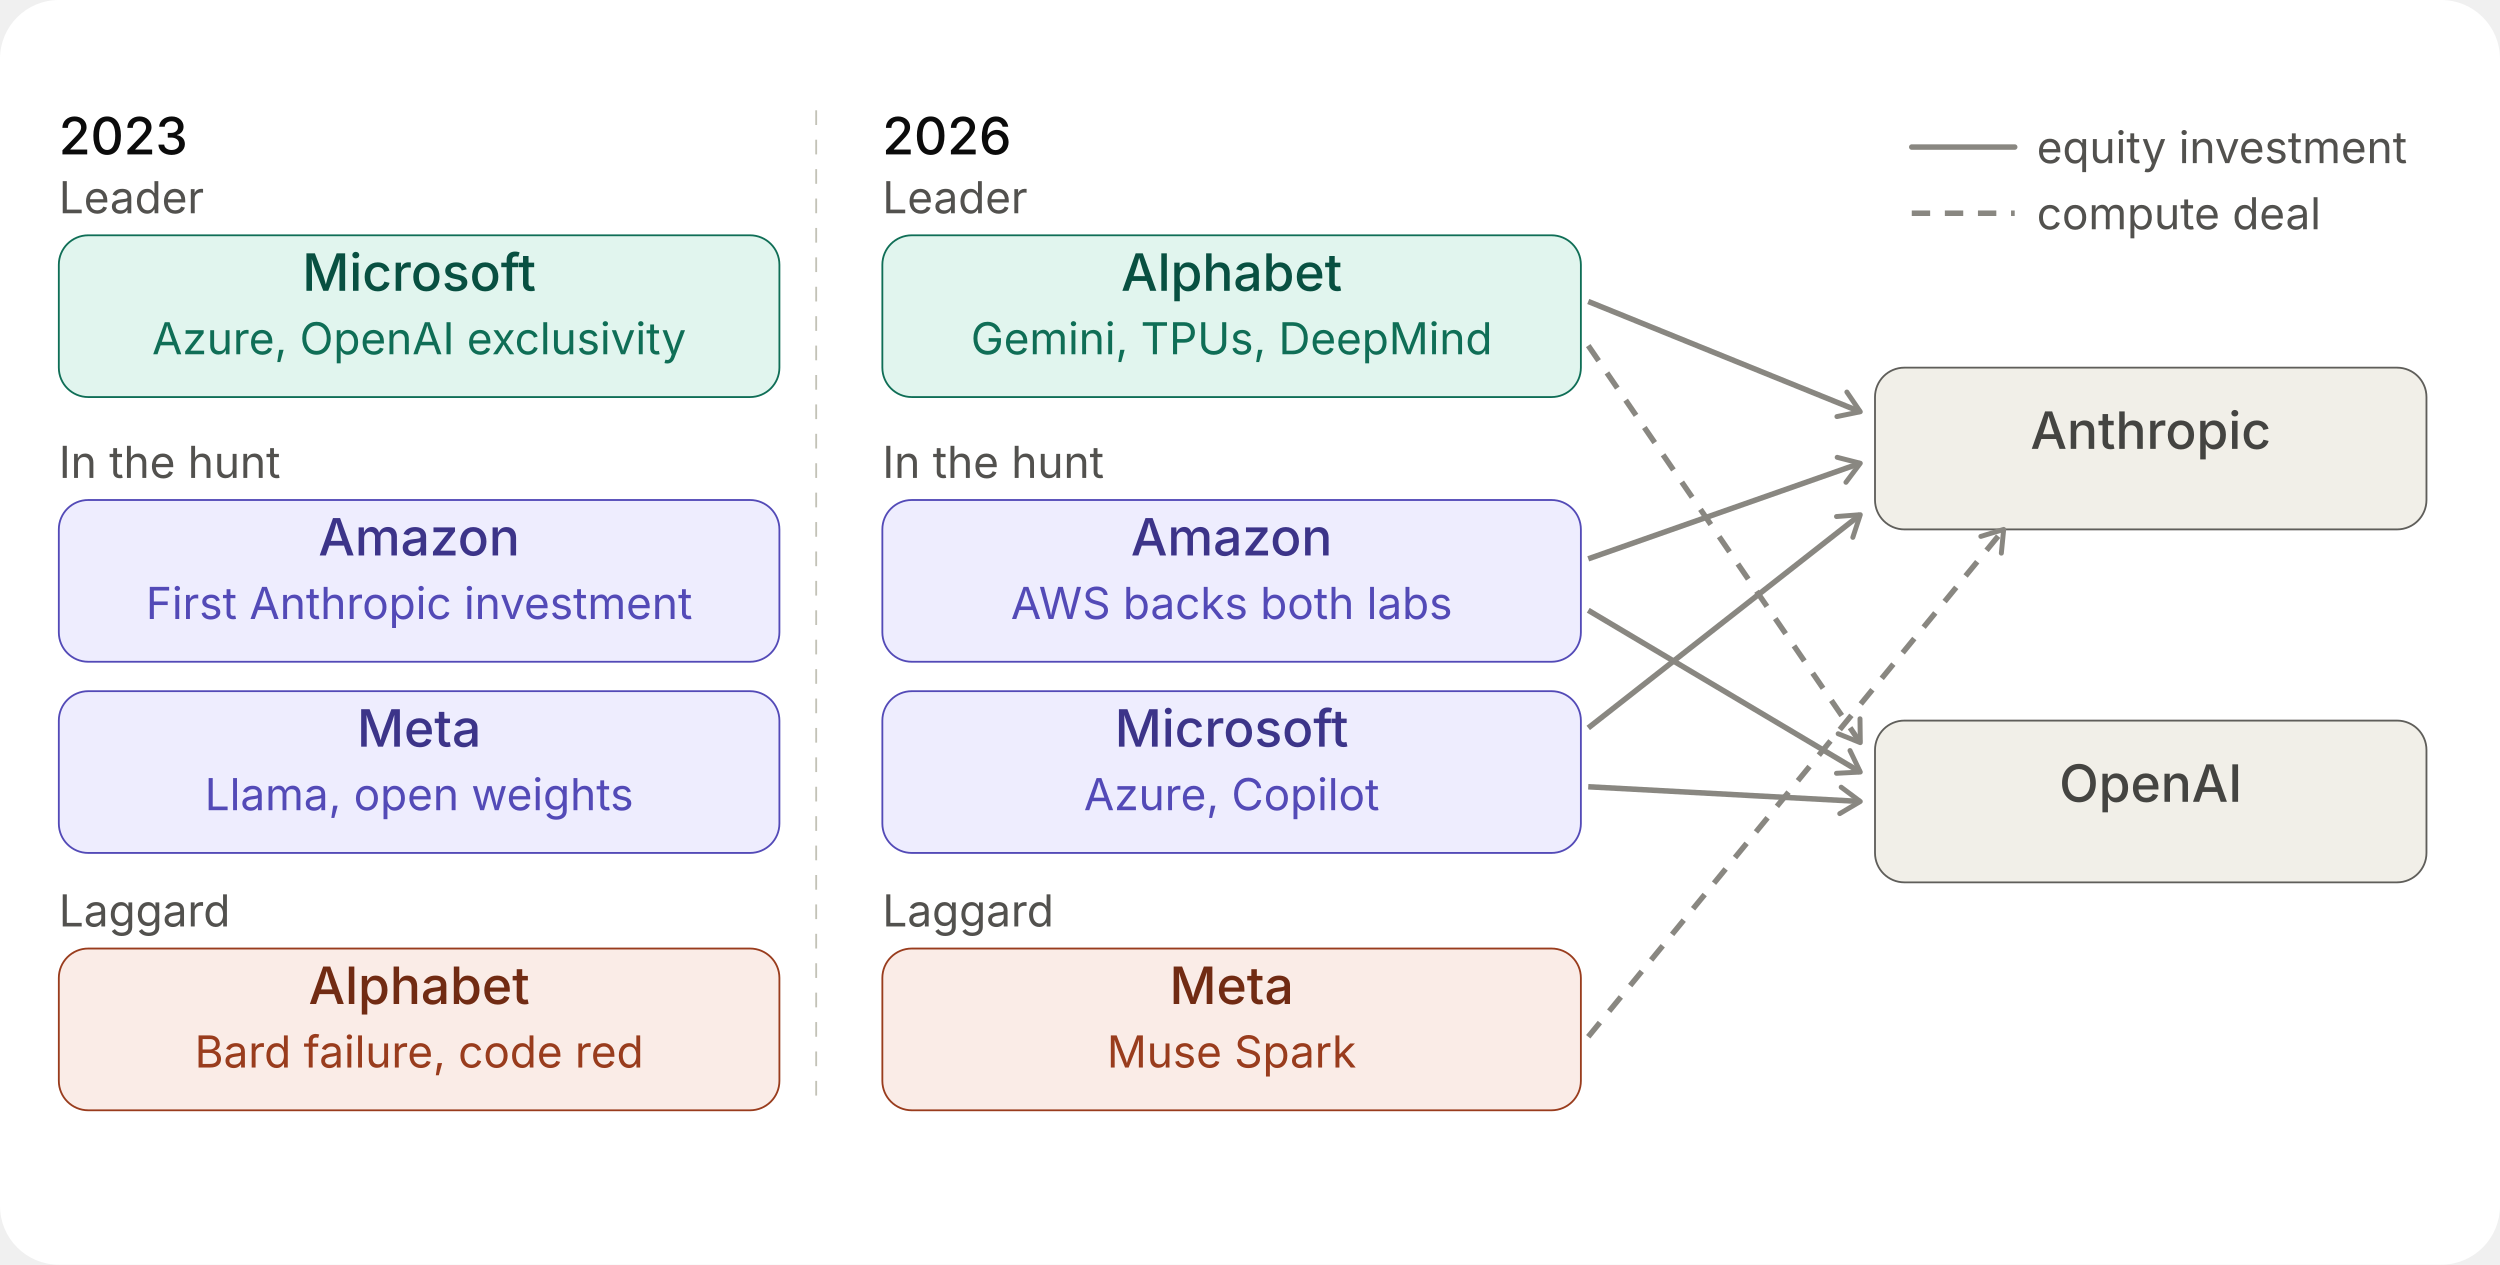
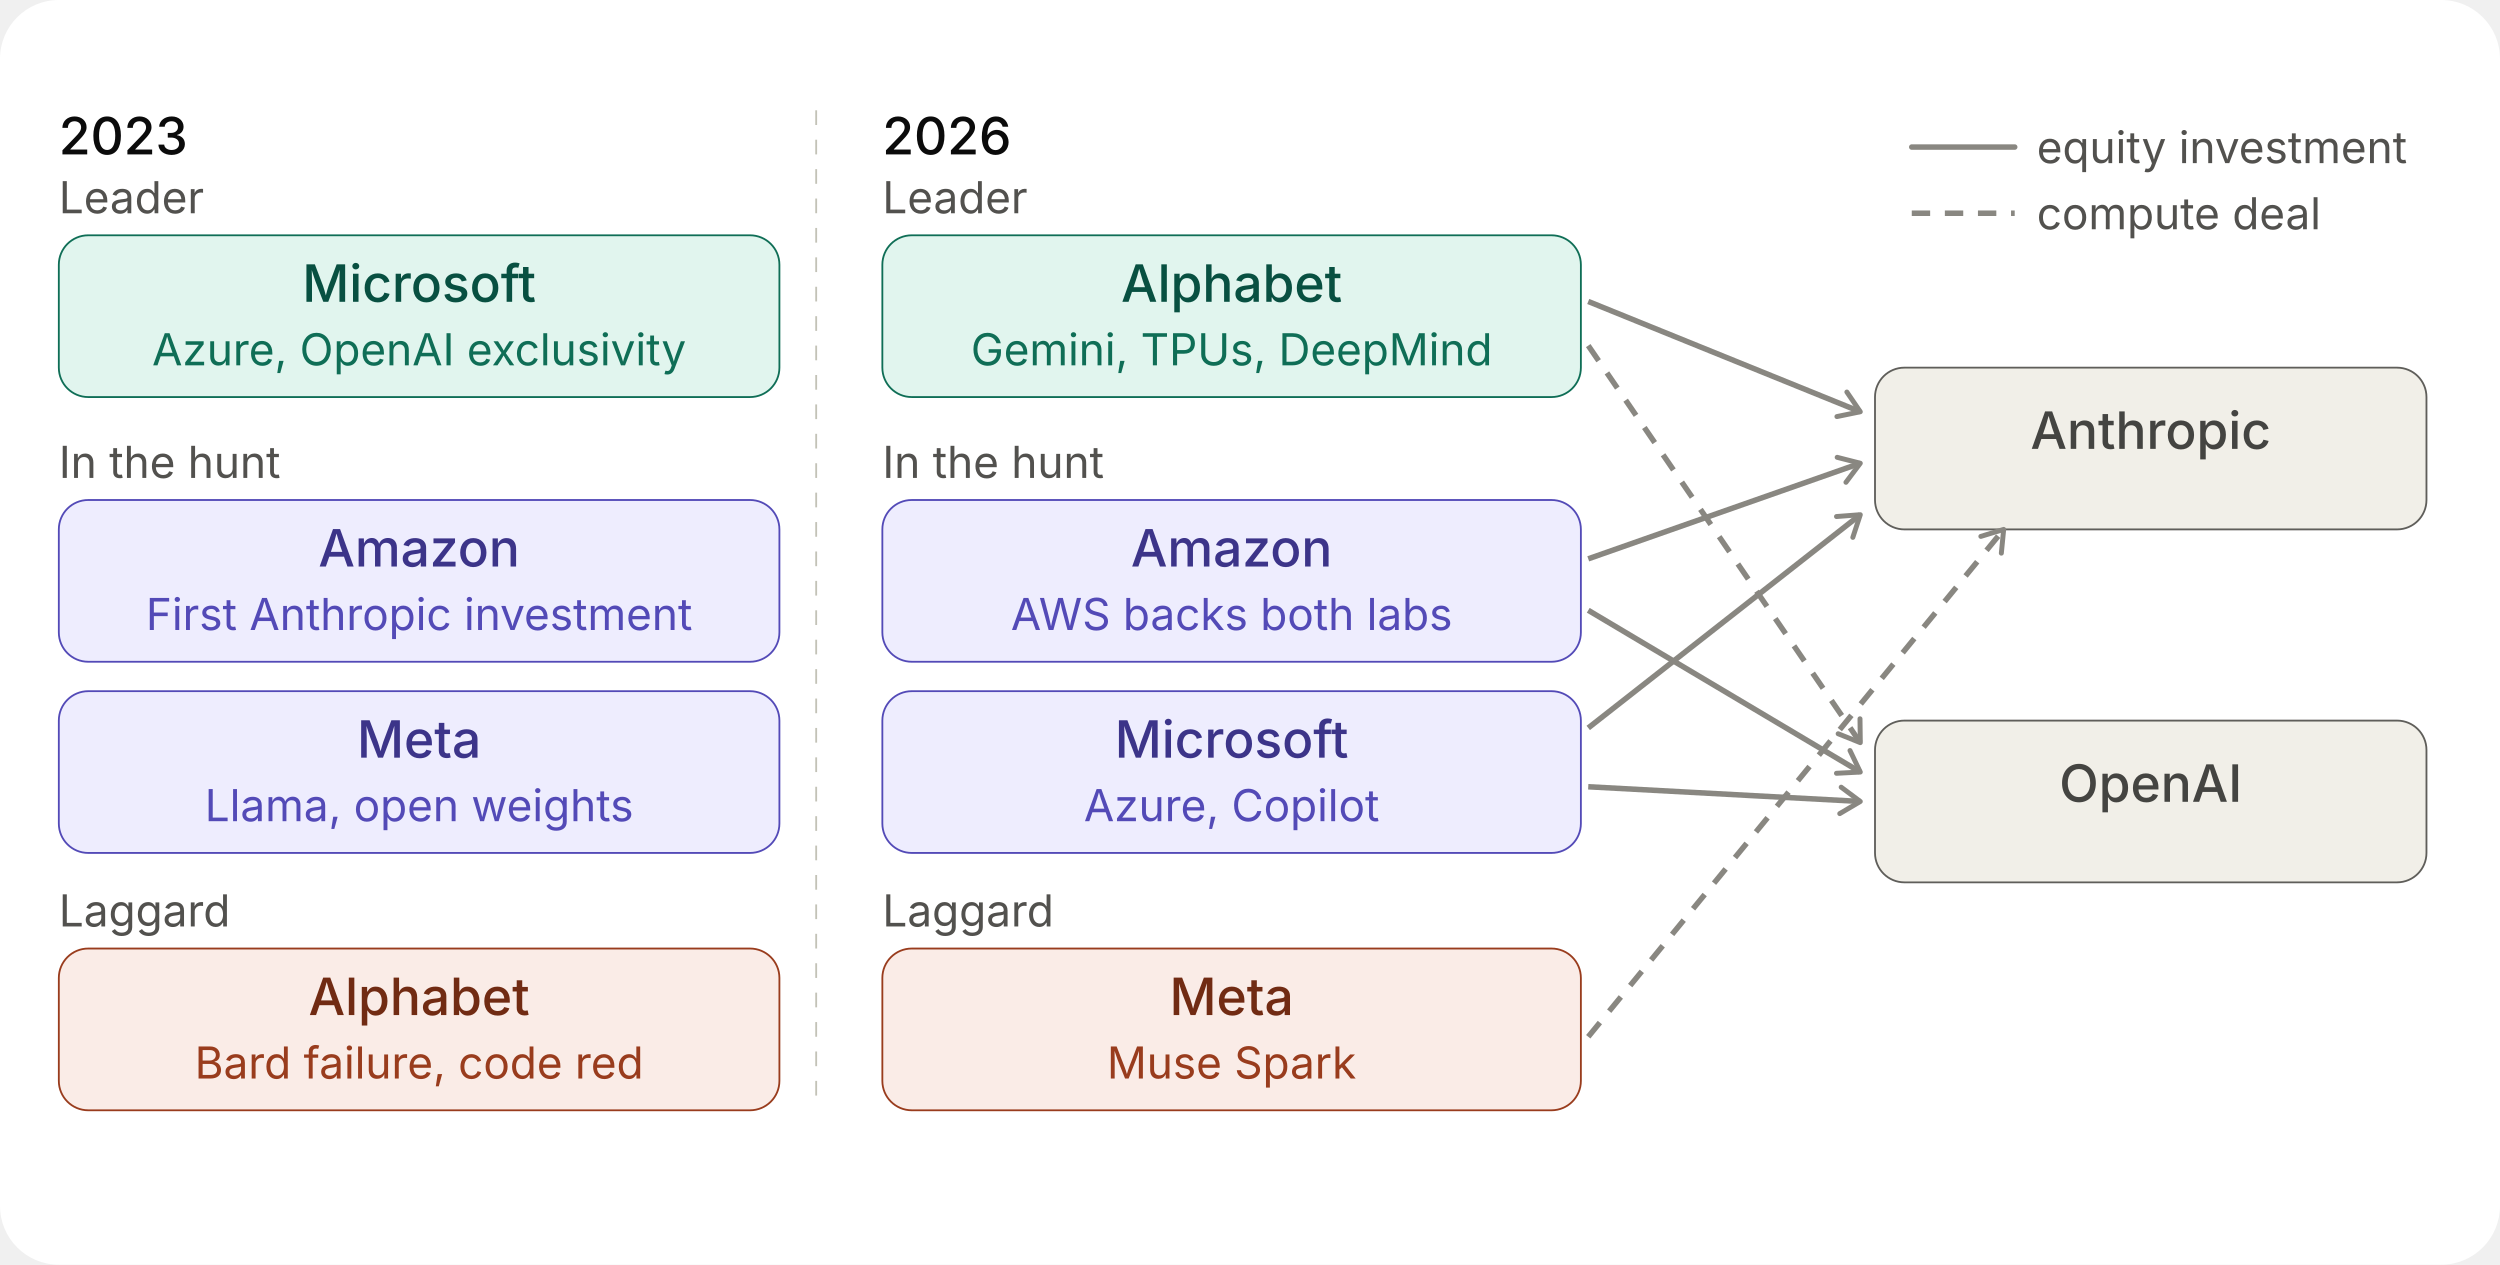
<svg xmlns="http://www.w3.org/2000/svg" width="100%" viewBox="0 0 680 344" role="img" style="">
  <defs>
    <marker id="arrow" viewBox="0 0 10 10" refX="8" refY="5" markerWidth="6" markerHeight="6" orient="auto-start-reverse">
      <path d="M2 1L8 5L2 9" fill="none" stroke="context-stroke" stroke-width="1.5" stroke-linecap="round" stroke-linejoin="round" />
    </marker>
  </defs>
  <rect x="0" y="0" width="680" height="344" rx="16" ry="16" fill="#ffffff" />
  <text x="16" y="42" style="fill:rgb(11, 11, 11);stroke:none;color:rgb(11, 11, 11);stroke-width:1px;stroke-linecap:butt;stroke-linejoin:miter;opacity:1;font-family:&quot;Anthropic Sans&quot;, -apple-system, &quot;system-ui&quot;, &quot;Segoe UI&quot;, sans-serif;font-size:14px;font-weight:500;text-anchor:start;dominant-baseline:auto">2023</text>
  <text x="16" y="58" style="fill:rgb(82, 81, 78);stroke:none;color:rgb(11, 11, 11);stroke-width:1px;stroke-linecap:butt;stroke-linejoin:miter;opacity:1;font-family:&quot;Anthropic Sans&quot;, -apple-system, &quot;system-ui&quot;, &quot;Segoe UI&quot;, sans-serif;font-size:12px;font-weight:400;text-anchor:start;dominant-baseline:auto">Leader</text>
  <g style="fill:rgb(0, 0, 0);stroke:none;color:rgb(11, 11, 11);stroke-width:1px;stroke-linecap:butt;stroke-linejoin:miter;opacity:1;font-family:&quot;Anthropic Sans&quot;, -apple-system, &quot;system-ui&quot;, &quot;Segoe UI&quot;, sans-serif;font-size:16px;font-weight:400;text-anchor:start;dominant-baseline:auto">
    <rect x="16" y="64" width="196" height="44" rx="8" stroke-width="0.5" style="fill:rgb(225, 245, 238);stroke:rgb(15, 110, 86);color:rgb(11, 11, 11);stroke-width:0.5px;stroke-linecap:butt;stroke-linejoin:miter;opacity:1;font-family:&quot;Anthropic Sans&quot;, -apple-system, &quot;system-ui&quot;, &quot;Segoe UI&quot;, sans-serif;font-size:16px;font-weight:400;text-anchor:start;dominant-baseline:auto" />
-     <text x="114" y="74" text-anchor="middle" dominant-baseline="central" style="fill:rgb(8, 80, 65);stroke:none;color:rgb(11, 11, 11);stroke-width:1px;stroke-linecap:butt;stroke-linejoin:miter;opacity:1;font-family:&quot;Anthropic Sans&quot;, -apple-system, &quot;system-ui&quot;, &quot;Segoe UI&quot;, sans-serif;font-size:14px;font-weight:500;text-anchor:middle;dominant-baseline:central">Microsoft</text>
-     <text x="114" y="92" text-anchor="middle" dominant-baseline="central" style="fill:rgb(15, 110, 86);stroke:none;color:rgb(11, 11, 11);stroke-width:1px;stroke-linecap:butt;stroke-linejoin:miter;opacity:1;font-family:&quot;Anthropic Sans&quot;, -apple-system, &quot;system-ui&quot;, &quot;Segoe UI&quot;, sans-serif;font-size:12px;font-weight:400;text-anchor:middle;dominant-baseline:central">Azure, OpenAI exclusivity</text>
+     <text x="114" y="77" text-anchor="middle" dominant-baseline="central" style="fill:rgb(8, 80, 65);stroke:none;color:rgb(11, 11, 11);stroke-width:1px;stroke-linecap:butt;stroke-linejoin:miter;opacity:1;font-family:&quot;Anthropic Sans&quot;, -apple-system, &quot;system-ui&quot;, &quot;Segoe UI&quot;, sans-serif;font-size:14px;font-weight:500;text-anchor:middle;dominant-baseline:central">Microsoft</text>
+     <text x="114" y="95" text-anchor="middle" dominant-baseline="central" style="fill:rgb(15, 110, 86);stroke:none;color:rgb(11, 11, 11);stroke-width:1px;stroke-linecap:butt;stroke-linejoin:miter;opacity:1;font-family:&quot;Anthropic Sans&quot;, -apple-system, &quot;system-ui&quot;, &quot;Segoe UI&quot;, sans-serif;font-size:12px;font-weight:400;text-anchor:middle;dominant-baseline:central">Azure, OpenAI exclusivity</text>
  </g>
  <text x="16" y="130" style="fill:rgb(82, 81, 78);stroke:none;color:rgb(11, 11, 11);stroke-width:1px;stroke-linecap:butt;stroke-linejoin:miter;opacity:1;font-family:&quot;Anthropic Sans&quot;, -apple-system, &quot;system-ui&quot;, &quot;Segoe UI&quot;, sans-serif;font-size:12px;font-weight:400;text-anchor:start;dominant-baseline:auto">In the hunt</text>
  <g style="fill:rgb(0, 0, 0);stroke:none;color:rgb(11, 11, 11);stroke-width:1px;stroke-linecap:butt;stroke-linejoin:miter;opacity:1;font-family:&quot;Anthropic Sans&quot;, -apple-system, &quot;system-ui&quot;, &quot;Segoe UI&quot;, sans-serif;font-size:16px;font-weight:400;text-anchor:start;dominant-baseline:auto">
    <rect x="16" y="136" width="196" height="44" rx="8" stroke-width="0.5" style="fill:rgb(238, 237, 254);stroke:rgb(83, 74, 183);color:rgb(11, 11, 11);stroke-width:0.5px;stroke-linecap:butt;stroke-linejoin:miter;opacity:1;font-family:&quot;Anthropic Sans&quot;, -apple-system, &quot;system-ui&quot;, &quot;Segoe UI&quot;, sans-serif;font-size:16px;font-weight:400;text-anchor:start;dominant-baseline:auto" />
-     <text x="114" y="146" text-anchor="middle" dominant-baseline="central" style="fill:rgb(60, 52, 137);stroke:none;color:rgb(11, 11, 11);stroke-width:1px;stroke-linecap:butt;stroke-linejoin:miter;opacity:1;font-family:&quot;Anthropic Sans&quot;, -apple-system, &quot;system-ui&quot;, &quot;Segoe UI&quot;, sans-serif;font-size:14px;font-weight:500;text-anchor:middle;dominant-baseline:central">Amazon</text>
-     <text x="114" y="164" text-anchor="middle" dominant-baseline="central" style="fill:rgb(83, 74, 183);stroke:none;color:rgb(11, 11, 11);stroke-width:1px;stroke-linecap:butt;stroke-linejoin:miter;opacity:1;font-family:&quot;Anthropic Sans&quot;, -apple-system, &quot;system-ui&quot;, &quot;Segoe UI&quot;, sans-serif;font-size:12px;font-weight:400;text-anchor:middle;dominant-baseline:central">First Anthropic investment</text>
+     <text x="114" y="149" text-anchor="middle" dominant-baseline="central" style="fill:rgb(60, 52, 137);stroke:none;color:rgb(11, 11, 11);stroke-width:1px;stroke-linecap:butt;stroke-linejoin:miter;opacity:1;font-family:&quot;Anthropic Sans&quot;, -apple-system, &quot;system-ui&quot;, &quot;Segoe UI&quot;, sans-serif;font-size:14px;font-weight:500;text-anchor:middle;dominant-baseline:central">Amazon</text>
+     <text x="114" y="167" text-anchor="middle" dominant-baseline="central" style="fill:rgb(83, 74, 183);stroke:none;color:rgb(11, 11, 11);stroke-width:1px;stroke-linecap:butt;stroke-linejoin:miter;opacity:1;font-family:&quot;Anthropic Sans&quot;, -apple-system, &quot;system-ui&quot;, &quot;Segoe UI&quot;, sans-serif;font-size:12px;font-weight:400;text-anchor:middle;dominant-baseline:central">First Anthropic investment</text>
  </g>
  <g style="fill:rgb(0, 0, 0);stroke:none;color:rgb(11, 11, 11);stroke-width:1px;stroke-linecap:butt;stroke-linejoin:miter;opacity:1;font-family:&quot;Anthropic Sans&quot;, -apple-system, &quot;system-ui&quot;, &quot;Segoe UI&quot;, sans-serif;font-size:16px;font-weight:400;text-anchor:start;dominant-baseline:auto">
    <rect x="16" y="188" width="196" height="44" rx="8" stroke-width="0.5" style="fill:rgb(238, 237, 254);stroke:rgb(83, 74, 183);color:rgb(11, 11, 11);stroke-width:0.5px;stroke-linecap:butt;stroke-linejoin:miter;opacity:1;font-family:&quot;Anthropic Sans&quot;, -apple-system, &quot;system-ui&quot;, &quot;Segoe UI&quot;, sans-serif;font-size:16px;font-weight:400;text-anchor:start;dominant-baseline:auto" />
-     <text x="114" y="198" text-anchor="middle" dominant-baseline="central" style="fill:rgb(60, 52, 137);stroke:none;color:rgb(11, 11, 11);stroke-width:1px;stroke-linecap:butt;stroke-linejoin:miter;opacity:1;font-family:&quot;Anthropic Sans&quot;, -apple-system, &quot;system-ui&quot;, &quot;Segoe UI&quot;, sans-serif;font-size:14px;font-weight:500;text-anchor:middle;dominant-baseline:central">Meta</text>
-     <text x="114" y="216" text-anchor="middle" dominant-baseline="central" style="fill:rgb(83, 74, 183);stroke:none;color:rgb(11, 11, 11);stroke-width:1px;stroke-linecap:butt;stroke-linejoin:miter;opacity:1;font-family:&quot;Anthropic Sans&quot;, -apple-system, &quot;system-ui&quot;, &quot;Segoe UI&quot;, sans-serif;font-size:12px;font-weight:400;text-anchor:middle;dominant-baseline:central">Llama, open weights</text>
+     <text x="114" y="201" text-anchor="middle" dominant-baseline="central" style="fill:rgb(60, 52, 137);stroke:none;color:rgb(11, 11, 11);stroke-width:1px;stroke-linecap:butt;stroke-linejoin:miter;opacity:1;font-family:&quot;Anthropic Sans&quot;, -apple-system, &quot;system-ui&quot;, &quot;Segoe UI&quot;, sans-serif;font-size:14px;font-weight:500;text-anchor:middle;dominant-baseline:central">Meta</text>
+     <text x="114" y="219" text-anchor="middle" dominant-baseline="central" style="fill:rgb(83, 74, 183);stroke:none;color:rgb(11, 11, 11);stroke-width:1px;stroke-linecap:butt;stroke-linejoin:miter;opacity:1;font-family:&quot;Anthropic Sans&quot;, -apple-system, &quot;system-ui&quot;, &quot;Segoe UI&quot;, sans-serif;font-size:12px;font-weight:400;text-anchor:middle;dominant-baseline:central">Llama, open weights</text>
  </g>
  <text x="16" y="252" style="fill:rgb(82, 81, 78);stroke:none;color:rgb(11, 11, 11);stroke-width:1px;stroke-linecap:butt;stroke-linejoin:miter;opacity:1;font-family:&quot;Anthropic Sans&quot;, -apple-system, &quot;system-ui&quot;, &quot;Segoe UI&quot;, sans-serif;font-size:12px;font-weight:400;text-anchor:start;dominant-baseline:auto">Laggard</text>
  <g style="fill:rgb(0, 0, 0);stroke:none;color:rgb(11, 11, 11);stroke-width:1px;stroke-linecap:butt;stroke-linejoin:miter;opacity:1;font-family:&quot;Anthropic Sans&quot;, -apple-system, &quot;system-ui&quot;, &quot;Segoe UI&quot;, sans-serif;font-size:16px;font-weight:400;text-anchor:start;dominant-baseline:auto">
    <rect x="16" y="258" width="196" height="44" rx="8" stroke-width="0.5" style="fill:rgb(250, 236, 231);stroke:rgb(153, 60, 29);color:rgb(11, 11, 11);stroke-width:0.5px;stroke-linecap:butt;stroke-linejoin:miter;opacity:1;font-family:&quot;Anthropic Sans&quot;, -apple-system, &quot;system-ui&quot;, &quot;Segoe UI&quot;, sans-serif;font-size:16px;font-weight:400;text-anchor:start;dominant-baseline:auto" />
-     <text x="114" y="268" text-anchor="middle" dominant-baseline="central" style="fill:rgb(113, 43, 19);stroke:none;color:rgb(11, 11, 11);stroke-width:1px;stroke-linecap:butt;stroke-linejoin:miter;opacity:1;font-family:&quot;Anthropic Sans&quot;, -apple-system, &quot;system-ui&quot;, &quot;Segoe UI&quot;, sans-serif;font-size:14px;font-weight:500;text-anchor:middle;dominant-baseline:central">Alphabet</text>
-     <text x="114" y="286" text-anchor="middle" dominant-baseline="central" style="fill:rgb(153, 60, 29);stroke:none;color:rgb(11, 11, 11);stroke-width:1px;stroke-linecap:butt;stroke-linejoin:miter;opacity:1;font-family:&quot;Anthropic Sans&quot;, -apple-system, &quot;system-ui&quot;, &quot;Segoe UI&quot;, sans-serif;font-size:12px;font-weight:400;text-anchor:middle;dominant-baseline:central">Bard failure, code red</text>
+     <text x="114" y="271" text-anchor="middle" dominant-baseline="central" style="fill:rgb(113, 43, 19);stroke:none;color:rgb(11, 11, 11);stroke-width:1px;stroke-linecap:butt;stroke-linejoin:miter;opacity:1;font-family:&quot;Anthropic Sans&quot;, -apple-system, &quot;system-ui&quot;, &quot;Segoe UI&quot;, sans-serif;font-size:14px;font-weight:500;text-anchor:middle;dominant-baseline:central">Alphabet</text>
+     <text x="114" y="289" text-anchor="middle" dominant-baseline="central" style="fill:rgb(153, 60, 29);stroke:none;color:rgb(11, 11, 11);stroke-width:1px;stroke-linecap:butt;stroke-linejoin:miter;opacity:1;font-family:&quot;Anthropic Sans&quot;, -apple-system, &quot;system-ui&quot;, &quot;Segoe UI&quot;, sans-serif;font-size:12px;font-weight:400;text-anchor:middle;dominant-baseline:central">Bard failure, code red</text>
  </g>
  <line x1="222" y1="30" x2="222" y2="302" stroke="#c3c2b7" stroke-width="0.5" stroke-dasharray="4 4" style="fill:rgb(0, 0, 0);stroke:rgb(195, 194, 183);color:rgb(11, 11, 11);stroke-width:0.5px;stroke-dasharray:4px, 4px;stroke-linecap:butt;stroke-linejoin:miter;opacity:1;font-family:&quot;Anthropic Sans&quot;, -apple-system, &quot;system-ui&quot;, &quot;Segoe UI&quot;, sans-serif;font-size:16px;font-weight:400;text-anchor:start;dominant-baseline:auto" />
  <text x="240" y="42" style="fill:rgb(11, 11, 11);stroke:none;color:rgb(11, 11, 11);stroke-width:1px;stroke-linecap:butt;stroke-linejoin:miter;opacity:1;font-family:&quot;Anthropic Sans&quot;, -apple-system, &quot;system-ui&quot;, &quot;Segoe UI&quot;, sans-serif;font-size:14px;font-weight:500;text-anchor:start;dominant-baseline:auto">2026</text>
  <text x="240" y="58" style="fill:rgb(82, 81, 78);stroke:none;color:rgb(11, 11, 11);stroke-width:1px;stroke-linecap:butt;stroke-linejoin:miter;opacity:1;font-family:&quot;Anthropic Sans&quot;, -apple-system, &quot;system-ui&quot;, &quot;Segoe UI&quot;, sans-serif;font-size:12px;font-weight:400;text-anchor:start;dominant-baseline:auto">Leader</text>
  <g style="fill:rgb(0, 0, 0);stroke:none;color:rgb(11, 11, 11);stroke-width:1px;stroke-linecap:butt;stroke-linejoin:miter;opacity:1;font-family:&quot;Anthropic Sans&quot;, -apple-system, &quot;system-ui&quot;, &quot;Segoe UI&quot;, sans-serif;font-size:16px;font-weight:400;text-anchor:start;dominant-baseline:auto">
    <rect x="240" y="64" width="190" height="44" rx="8" stroke-width="0.5" style="fill:rgb(225, 245, 238);stroke:rgb(15, 110, 86);color:rgb(11, 11, 11);stroke-width:0.5px;stroke-linecap:butt;stroke-linejoin:miter;opacity:1;font-family:&quot;Anthropic Sans&quot;, -apple-system, &quot;system-ui&quot;, &quot;Segoe UI&quot;, sans-serif;font-size:16px;font-weight:400;text-anchor:start;dominant-baseline:auto" />
-     <text x="335" y="74" text-anchor="middle" dominant-baseline="central" style="fill:rgb(8, 80, 65);stroke:none;color:rgb(11, 11, 11);stroke-width:1px;stroke-linecap:butt;stroke-linejoin:miter;opacity:1;font-family:&quot;Anthropic Sans&quot;, -apple-system, &quot;system-ui&quot;, &quot;Segoe UI&quot;, sans-serif;font-size:14px;font-weight:500;text-anchor:middle;dominant-baseline:central">Alphabet</text>
-     <text x="335" y="92" text-anchor="middle" dominant-baseline="central" style="fill:rgb(15, 110, 86);stroke:none;color:rgb(11, 11, 11);stroke-width:1px;stroke-linecap:butt;stroke-linejoin:miter;opacity:1;font-family:&quot;Anthropic Sans&quot;, -apple-system, &quot;system-ui&quot;, &quot;Segoe UI&quot;, sans-serif;font-size:12px;font-weight:400;text-anchor:middle;dominant-baseline:central">Gemini, TPUs, DeepMind</text>
+     <text x="335" y="77" text-anchor="middle" dominant-baseline="central" style="fill:rgb(8, 80, 65);stroke:none;color:rgb(11, 11, 11);stroke-width:1px;stroke-linecap:butt;stroke-linejoin:miter;opacity:1;font-family:&quot;Anthropic Sans&quot;, -apple-system, &quot;system-ui&quot;, &quot;Segoe UI&quot;, sans-serif;font-size:14px;font-weight:500;text-anchor:middle;dominant-baseline:central">Alphabet</text>
+     <text x="335" y="95" text-anchor="middle" dominant-baseline="central" style="fill:rgb(15, 110, 86);stroke:none;color:rgb(11, 11, 11);stroke-width:1px;stroke-linecap:butt;stroke-linejoin:miter;opacity:1;font-family:&quot;Anthropic Sans&quot;, -apple-system, &quot;system-ui&quot;, &quot;Segoe UI&quot;, sans-serif;font-size:12px;font-weight:400;text-anchor:middle;dominant-baseline:central">Gemini, TPUs, DeepMind</text>
  </g>
  <text x="240" y="130" style="fill:rgb(82, 81, 78);stroke:none;color:rgb(11, 11, 11);stroke-width:1px;stroke-linecap:butt;stroke-linejoin:miter;opacity:1;font-family:&quot;Anthropic Sans&quot;, -apple-system, &quot;system-ui&quot;, &quot;Segoe UI&quot;, sans-serif;font-size:12px;font-weight:400;text-anchor:start;dominant-baseline:auto">In the hunt</text>
  <g style="fill:rgb(0, 0, 0);stroke:none;color:rgb(11, 11, 11);stroke-width:1px;stroke-linecap:butt;stroke-linejoin:miter;opacity:1;font-family:&quot;Anthropic Sans&quot;, -apple-system, &quot;system-ui&quot;, &quot;Segoe UI&quot;, sans-serif;font-size:16px;font-weight:400;text-anchor:start;dominant-baseline:auto">
    <rect x="240" y="136" width="190" height="44" rx="8" stroke-width="0.5" style="fill:rgb(238, 237, 254);stroke:rgb(83, 74, 183);color:rgb(11, 11, 11);stroke-width:0.5px;stroke-linecap:butt;stroke-linejoin:miter;opacity:1;font-family:&quot;Anthropic Sans&quot;, -apple-system, &quot;system-ui&quot;, &quot;Segoe UI&quot;, sans-serif;font-size:16px;font-weight:400;text-anchor:start;dominant-baseline:auto" />
-     <text x="335" y="146" text-anchor="middle" dominant-baseline="central" style="fill:rgb(60, 52, 137);stroke:none;color:rgb(11, 11, 11);stroke-width:1px;stroke-linecap:butt;stroke-linejoin:miter;opacity:1;font-family:&quot;Anthropic Sans&quot;, -apple-system, &quot;system-ui&quot;, &quot;Segoe UI&quot;, sans-serif;font-size:14px;font-weight:500;text-anchor:middle;dominant-baseline:central">Amazon</text>
-     <text x="335" y="164" text-anchor="middle" dominant-baseline="central" style="fill:rgb(83, 74, 183);stroke:none;color:rgb(11, 11, 11);stroke-width:1px;stroke-linecap:butt;stroke-linejoin:miter;opacity:1;font-family:&quot;Anthropic Sans&quot;, -apple-system, &quot;system-ui&quot;, &quot;Segoe UI&quot;, sans-serif;font-size:12px;font-weight:400;text-anchor:middle;dominant-baseline:central">AWS backs both labs</text>
+     <text x="335" y="149" text-anchor="middle" dominant-baseline="central" style="fill:rgb(60, 52, 137);stroke:none;color:rgb(11, 11, 11);stroke-width:1px;stroke-linecap:butt;stroke-linejoin:miter;opacity:1;font-family:&quot;Anthropic Sans&quot;, -apple-system, &quot;system-ui&quot;, &quot;Segoe UI&quot;, sans-serif;font-size:14px;font-weight:500;text-anchor:middle;dominant-baseline:central">Amazon</text>
+     <text x="335" y="167" text-anchor="middle" dominant-baseline="central" style="fill:rgb(83, 74, 183);stroke:none;color:rgb(11, 11, 11);stroke-width:1px;stroke-linecap:butt;stroke-linejoin:miter;opacity:1;font-family:&quot;Anthropic Sans&quot;, -apple-system, &quot;system-ui&quot;, &quot;Segoe UI&quot;, sans-serif;font-size:12px;font-weight:400;text-anchor:middle;dominant-baseline:central">AWS backs both labs</text>
  </g>
  <g style="fill:rgb(0, 0, 0);stroke:none;color:rgb(11, 11, 11);stroke-width:1px;stroke-linecap:butt;stroke-linejoin:miter;opacity:1;font-family:&quot;Anthropic Sans&quot;, -apple-system, &quot;system-ui&quot;, &quot;Segoe UI&quot;, sans-serif;font-size:16px;font-weight:400;text-anchor:start;dominant-baseline:auto">
    <rect x="240" y="188" width="190" height="44" rx="8" stroke-width="0.5" style="fill:rgb(238, 237, 254);stroke:rgb(83, 74, 183);color:rgb(11, 11, 11);stroke-width:0.5px;stroke-linecap:butt;stroke-linejoin:miter;opacity:1;font-family:&quot;Anthropic Sans&quot;, -apple-system, &quot;system-ui&quot;, &quot;Segoe UI&quot;, sans-serif;font-size:16px;font-weight:400;text-anchor:start;dominant-baseline:auto" />
-     <text x="335" y="198" text-anchor="middle" dominant-baseline="central" style="fill:rgb(60, 52, 137);stroke:none;color:rgb(11, 11, 11);stroke-width:1px;stroke-linecap:butt;stroke-linejoin:miter;opacity:1;font-family:&quot;Anthropic Sans&quot;, -apple-system, &quot;system-ui&quot;, &quot;Segoe UI&quot;, sans-serif;font-size:14px;font-weight:500;text-anchor:middle;dominant-baseline:central">Microsoft</text>
-     <text x="335" y="216" text-anchor="middle" dominant-baseline="central" style="fill:rgb(83, 74, 183);stroke:none;color:rgb(11, 11, 11);stroke-width:1px;stroke-linecap:butt;stroke-linejoin:miter;opacity:1;font-family:&quot;Anthropic Sans&quot;, -apple-system, &quot;system-ui&quot;, &quot;Segoe UI&quot;, sans-serif;font-size:12px;font-weight:400;text-anchor:middle;dominant-baseline:central">Azure, Copilot</text>
+     <text x="335" y="201" text-anchor="middle" dominant-baseline="central" style="fill:rgb(60, 52, 137);stroke:none;color:rgb(11, 11, 11);stroke-width:1px;stroke-linecap:butt;stroke-linejoin:miter;opacity:1;font-family:&quot;Anthropic Sans&quot;, -apple-system, &quot;system-ui&quot;, &quot;Segoe UI&quot;, sans-serif;font-size:14px;font-weight:500;text-anchor:middle;dominant-baseline:central">Microsoft</text>
+     <text x="335" y="219" text-anchor="middle" dominant-baseline="central" style="fill:rgb(83, 74, 183);stroke:none;color:rgb(11, 11, 11);stroke-width:1px;stroke-linecap:butt;stroke-linejoin:miter;opacity:1;font-family:&quot;Anthropic Sans&quot;, -apple-system, &quot;system-ui&quot;, &quot;Segoe UI&quot;, sans-serif;font-size:12px;font-weight:400;text-anchor:middle;dominant-baseline:central">Azure, Copilot</text>
  </g>
  <text x="240" y="252" style="fill:rgb(82, 81, 78);stroke:none;color:rgb(11, 11, 11);stroke-width:1px;stroke-linecap:butt;stroke-linejoin:miter;opacity:1;font-family:&quot;Anthropic Sans&quot;, -apple-system, &quot;system-ui&quot;, &quot;Segoe UI&quot;, sans-serif;font-size:12px;font-weight:400;text-anchor:start;dominant-baseline:auto">Laggard</text>
  <g style="fill:rgb(0, 0, 0);stroke:none;color:rgb(11, 11, 11);stroke-width:1px;stroke-linecap:butt;stroke-linejoin:miter;opacity:1;font-family:&quot;Anthropic Sans&quot;, -apple-system, &quot;system-ui&quot;, &quot;Segoe UI&quot;, sans-serif;font-size:16px;font-weight:400;text-anchor:start;dominant-baseline:auto">
    <rect x="240" y="258" width="190" height="44" rx="8" stroke-width="0.5" style="fill:rgb(250, 236, 231);stroke:rgb(153, 60, 29);color:rgb(11, 11, 11);stroke-width:0.5px;stroke-linecap:butt;stroke-linejoin:miter;opacity:1;font-family:&quot;Anthropic Sans&quot;, -apple-system, &quot;system-ui&quot;, &quot;Segoe UI&quot;, sans-serif;font-size:16px;font-weight:400;text-anchor:start;dominant-baseline:auto" />
-     <text x="335" y="268" text-anchor="middle" dominant-baseline="central" style="fill:rgb(113, 43, 19);stroke:none;color:rgb(11, 11, 11);stroke-width:1px;stroke-linecap:butt;stroke-linejoin:miter;opacity:1;font-family:&quot;Anthropic Sans&quot;, -apple-system, &quot;system-ui&quot;, &quot;Segoe UI&quot;, sans-serif;font-size:14px;font-weight:500;text-anchor:middle;dominant-baseline:central">Meta</text>
-     <text x="335" y="286" text-anchor="middle" dominant-baseline="central" style="fill:rgb(153, 60, 29);stroke:none;color:rgb(11, 11, 11);stroke-width:1px;stroke-linecap:butt;stroke-linejoin:miter;opacity:1;font-family:&quot;Anthropic Sans&quot;, -apple-system, &quot;system-ui&quot;, &quot;Segoe UI&quot;, sans-serif;font-size:12px;font-weight:400;text-anchor:middle;dominant-baseline:central">Muse Spark</text>
+     <text x="335" y="271" text-anchor="middle" dominant-baseline="central" style="fill:rgb(113, 43, 19);stroke:none;color:rgb(11, 11, 11);stroke-width:1px;stroke-linecap:butt;stroke-linejoin:miter;opacity:1;font-family:&quot;Anthropic Sans&quot;, -apple-system, &quot;system-ui&quot;, &quot;Segoe UI&quot;, sans-serif;font-size:14px;font-weight:500;text-anchor:middle;dominant-baseline:central">Meta</text>
+     <text x="335" y="289" text-anchor="middle" dominant-baseline="central" style="fill:rgb(153, 60, 29);stroke:none;color:rgb(11, 11, 11);stroke-width:1px;stroke-linecap:butt;stroke-linejoin:miter;opacity:1;font-family:&quot;Anthropic Sans&quot;, -apple-system, &quot;system-ui&quot;, &quot;Segoe UI&quot;, sans-serif;font-size:12px;font-weight:400;text-anchor:middle;dominant-baseline:central">Muse Spark</text>
  </g>
  <g style="fill:rgb(0, 0, 0);stroke:none;color:rgb(11, 11, 11);stroke-width:1px;stroke-linecap:butt;stroke-linejoin:miter;opacity:1;font-family:&quot;Anthropic Sans&quot;, -apple-system, &quot;system-ui&quot;, &quot;Segoe UI&quot;, sans-serif;font-size:16px;font-weight:400;text-anchor:start;dominant-baseline:auto">
    <rect x="510" y="100" width="150" height="44" rx="8" stroke-width="0.5" style="fill:rgb(241, 239, 232);stroke:rgb(95, 94, 90);color:rgb(11, 11, 11);stroke-width:0.5px;stroke-linecap:butt;stroke-linejoin:miter;opacity:1;font-family:&quot;Anthropic Sans&quot;, -apple-system, &quot;system-ui&quot;, &quot;Segoe UI&quot;, sans-serif;font-size:16px;font-weight:400;text-anchor:start;dominant-baseline:auto" />
    <text x="585" y="117" text-anchor="middle" dominant-baseline="central" style="fill:rgb(68, 68, 65);stroke:none;color:rgb(11, 11, 11);stroke-width:1px;stroke-linecap:butt;stroke-linejoin:miter;opacity:1;font-family:&quot;Anthropic Sans&quot;, -apple-system, &quot;system-ui&quot;, &quot;Segoe UI&quot;, sans-serif;font-size:14px;font-weight:500;text-anchor:middle;dominant-baseline:central">Anthropic</text>
  </g>
  <g style="fill:rgb(0, 0, 0);stroke:none;color:rgb(11, 11, 11);stroke-width:1px;stroke-linecap:butt;stroke-linejoin:miter;opacity:1;font-family:&quot;Anthropic Sans&quot;, -apple-system, &quot;system-ui&quot;, &quot;Segoe UI&quot;, sans-serif;font-size:16px;font-weight:400;text-anchor:start;dominant-baseline:auto">
    <rect x="510" y="196" width="150" height="44" rx="8" stroke-width="0.5" style="fill:rgb(241, 239, 232);stroke:rgb(95, 94, 90);color:rgb(11, 11, 11);stroke-width:0.5px;stroke-linecap:butt;stroke-linejoin:miter;opacity:1;font-family:&quot;Anthropic Sans&quot;, -apple-system, &quot;system-ui&quot;, &quot;Segoe UI&quot;, sans-serif;font-size:16px;font-weight:400;text-anchor:start;dominant-baseline:auto" />
    <text x="585" y="213" text-anchor="middle" dominant-baseline="central" style="fill:rgb(68, 68, 65);stroke:none;color:rgb(11, 11, 11);stroke-width:1px;stroke-linecap:butt;stroke-linejoin:miter;opacity:1;font-family:&quot;Anthropic Sans&quot;, -apple-system, &quot;system-ui&quot;, &quot;Segoe UI&quot;, sans-serif;font-size:14px;font-weight:500;text-anchor:middle;dominant-baseline:central">OpenAI</text>
  </g>
  <line x1="432" y1="82" x2="506" y2="112" marker-end="url(#arrow)" style="fill:none;stroke:rgb(137, 135, 129);color:rgb(11, 11, 11);stroke-width:1.5px;stroke-linecap:butt;stroke-linejoin:miter;opacity:1;font-family:&quot;Anthropic Sans&quot;, -apple-system, &quot;system-ui&quot;, &quot;Segoe UI&quot;, sans-serif;font-size:16px;font-weight:400;text-anchor:start;dominant-baseline:auto" />
  <line x1="432" y1="94" x2="506" y2="202" stroke-dasharray="5 4" marker-end="url(#arrow)" style="fill:none;stroke:rgb(137, 135, 129);color:rgb(11, 11, 11);stroke-width:1.5px;stroke-dasharray:5px, 4px;stroke-linecap:butt;stroke-linejoin:miter;opacity:1;font-family:&quot;Anthropic Sans&quot;, -apple-system, &quot;system-ui&quot;, &quot;Segoe UI&quot;, sans-serif;font-size:16px;font-weight:400;text-anchor:start;dominant-baseline:auto" />
  <line x1="432" y1="152" x2="506" y2="126" marker-end="url(#arrow)" style="fill:none;stroke:rgb(137, 135, 129);color:rgb(11, 11, 11);stroke-width:1.5px;stroke-linecap:butt;stroke-linejoin:miter;opacity:1;font-family:&quot;Anthropic Sans&quot;, -apple-system, &quot;system-ui&quot;, &quot;Segoe UI&quot;, sans-serif;font-size:16px;font-weight:400;text-anchor:start;dominant-baseline:auto" />
  <line x1="432" y1="166" x2="506" y2="210" marker-end="url(#arrow)" style="fill:none;stroke:rgb(137, 135, 129);color:rgb(11, 11, 11);stroke-width:1.5px;stroke-linecap:butt;stroke-linejoin:miter;opacity:1;font-family:&quot;Anthropic Sans&quot;, -apple-system, &quot;system-ui&quot;, &quot;Segoe UI&quot;, sans-serif;font-size:16px;font-weight:400;text-anchor:start;dominant-baseline:auto" />
  <line x1="432" y1="198" x2="506" y2="140" marker-end="url(#arrow)" style="fill:none;stroke:rgb(137, 135, 129);color:rgb(11, 11, 11);stroke-width:1.5px;stroke-linecap:butt;stroke-linejoin:miter;opacity:1;font-family:&quot;Anthropic Sans&quot;, -apple-system, &quot;system-ui&quot;, &quot;Segoe UI&quot;, sans-serif;font-size:16px;font-weight:400;text-anchor:start;dominant-baseline:auto" />
  <line x1="432" y1="214" x2="506" y2="218" marker-end="url(#arrow)" style="fill:none;stroke:rgb(137, 135, 129);color:rgb(11, 11, 11);stroke-width:1.5px;stroke-linecap:butt;stroke-linejoin:miter;opacity:1;font-family:&quot;Anthropic Sans&quot;, -apple-system, &quot;system-ui&quot;, &quot;Segoe UI&quot;, sans-serif;font-size:16px;font-weight:400;text-anchor:start;dominant-baseline:auto" />
  <line x1="432" y1="282" x2="545" y2="144" stroke-dasharray="5 4" marker-end="url(#arrow)" style="fill:none;stroke:rgb(137, 135, 129);color:rgb(11, 11, 11);stroke-width:1.5px;stroke-dasharray:5px, 4px;stroke-linecap:butt;stroke-linejoin:miter;opacity:1;font-family:&quot;Anthropic Sans&quot;, -apple-system, &quot;system-ui&quot;, &quot;Segoe UI&quot;, sans-serif;font-size:16px;font-weight:400;text-anchor:start;dominant-baseline:auto" />
  <line x1="520" y1="40" x2="548" y2="40" style="fill:none;stroke:rgb(137, 135, 129);stroke-width:1.5px;stroke-linecap:round;stroke-linejoin:miter;opacity:1" />
  <text x="554" y="40" dominant-baseline="central" style="fill:rgb(82, 81, 78);stroke:none;color:rgb(11, 11, 11);stroke-width:1px;stroke-linecap:butt;stroke-linejoin:miter;opacity:1;font-family:&quot;Anthropic Sans&quot;, -apple-system, &quot;system-ui&quot;, &quot;Segoe UI&quot;, sans-serif;font-size:12px;font-weight:400;text-anchor:start;dominant-baseline:central">equity investment</text>
  <line x1="520" y1="58" x2="548" y2="58" stroke-dasharray="5 4" style="fill:none;stroke:rgb(137, 135, 129);stroke-width:1.5px;stroke-dasharray:5px, 4px;stroke-linecap:butt;stroke-linejoin:miter;opacity:1" />
  <text x="554" y="58" dominant-baseline="central" style="fill:rgb(82, 81, 78);stroke:none;color:rgb(11, 11, 11);stroke-width:1px;stroke-linecap:butt;stroke-linejoin:miter;opacity:1;font-family:&quot;Anthropic Sans&quot;, -apple-system, &quot;system-ui&quot;, &quot;Segoe UI&quot;, sans-serif;font-size:12px;font-weight:400;text-anchor:start;dominant-baseline:central">compute deal</text>
</svg>
